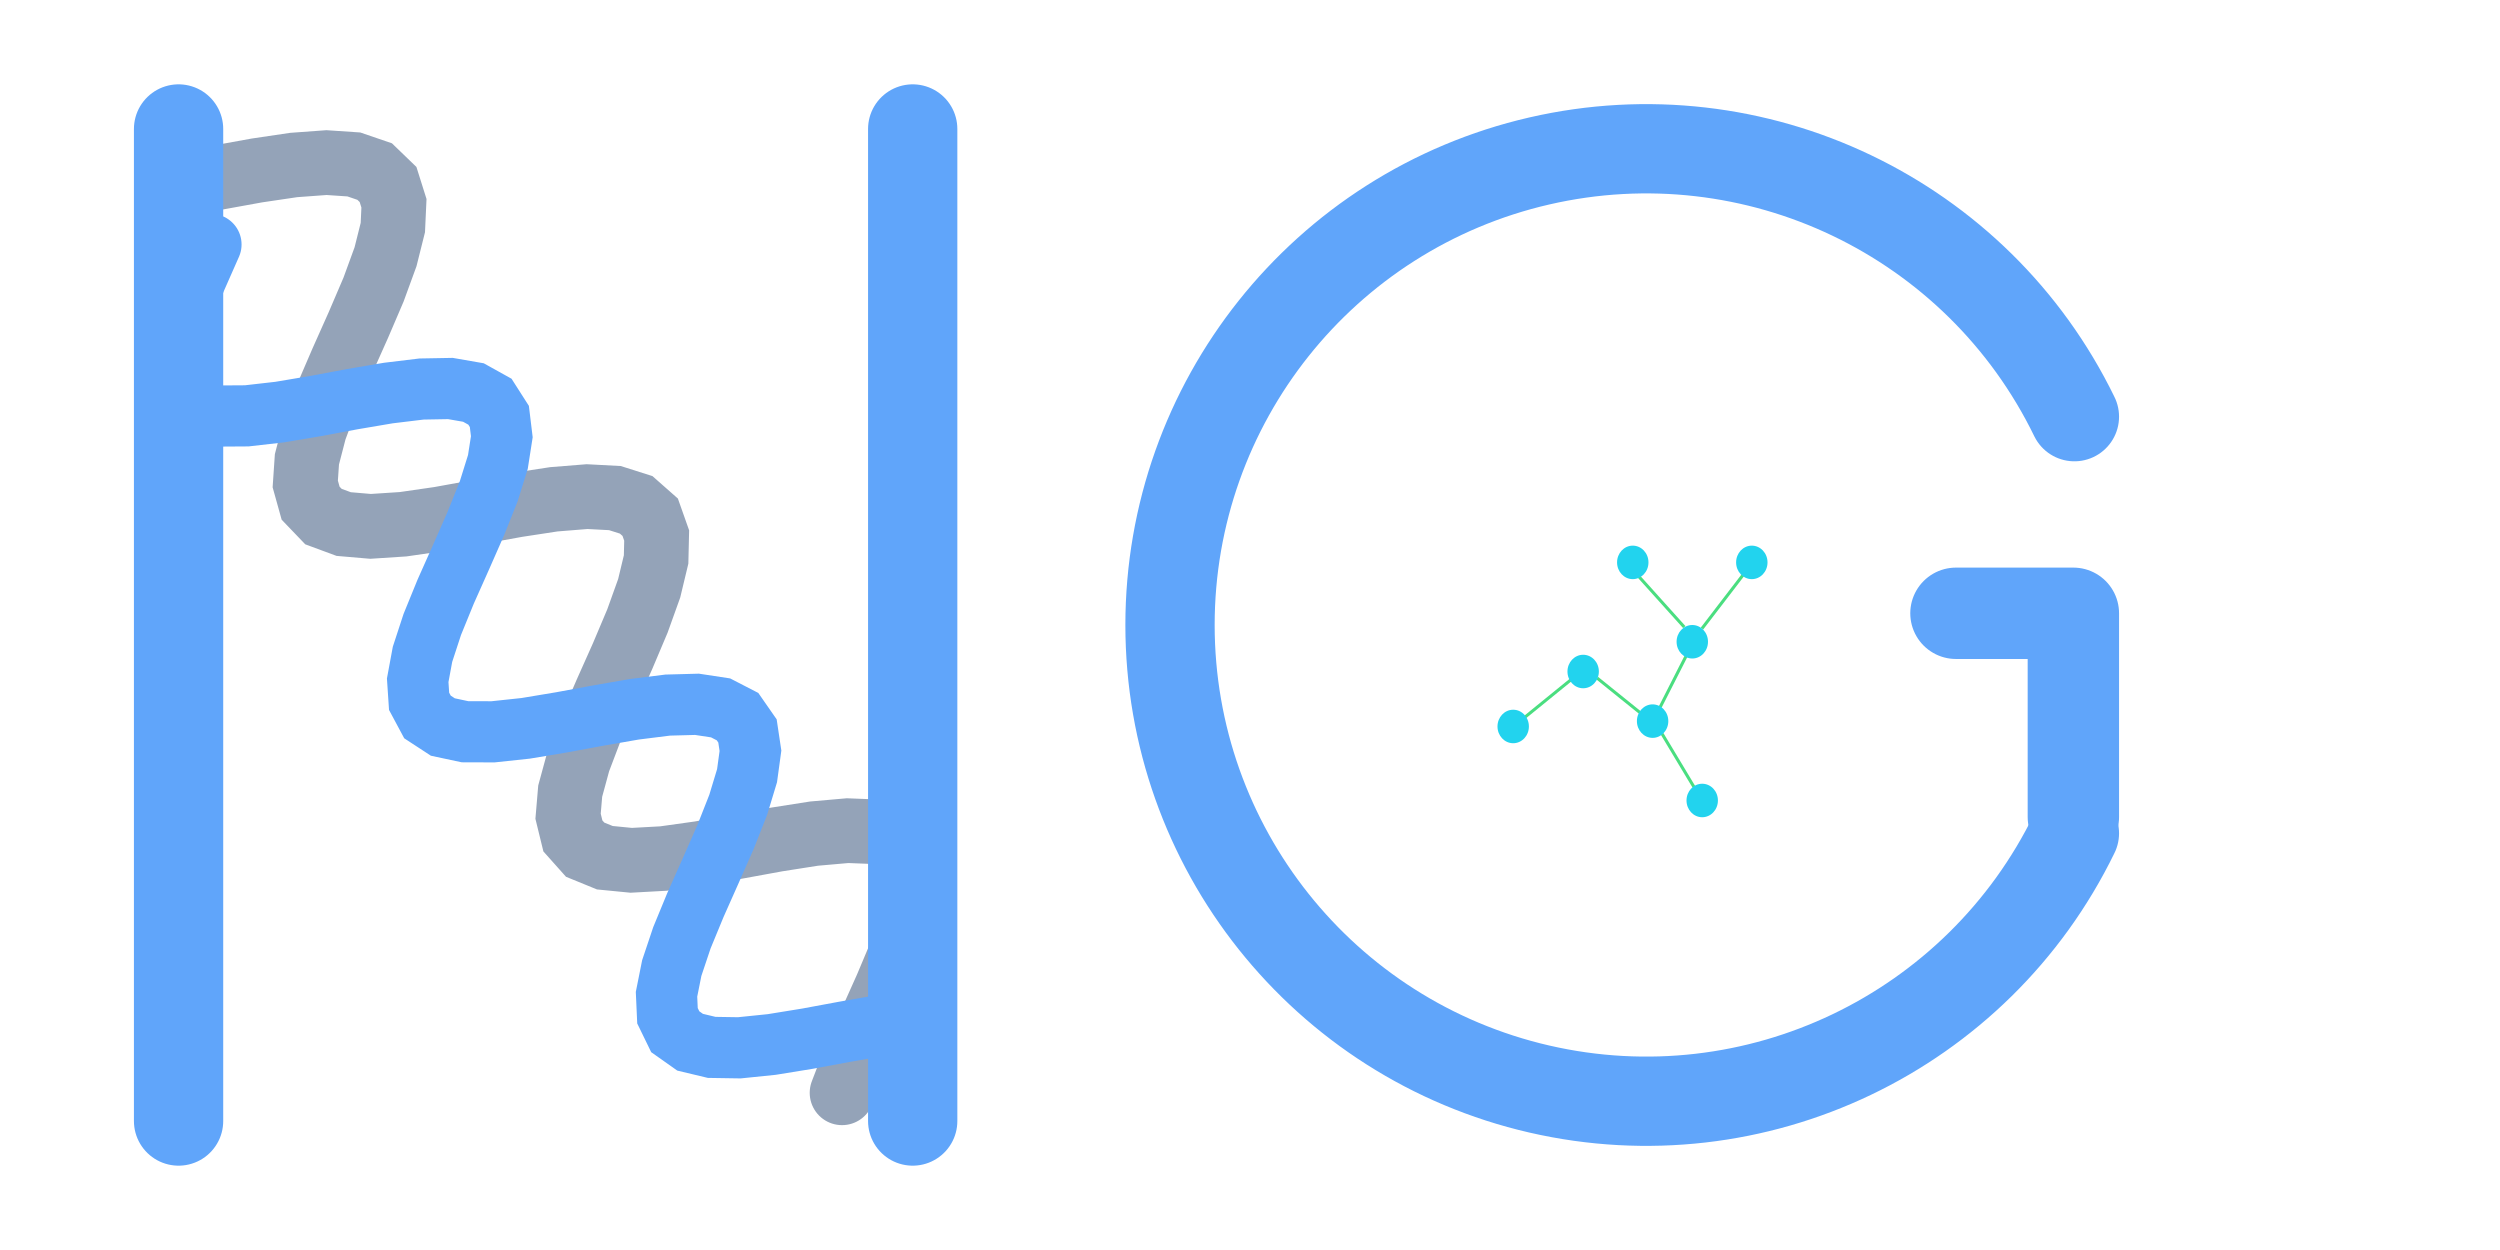
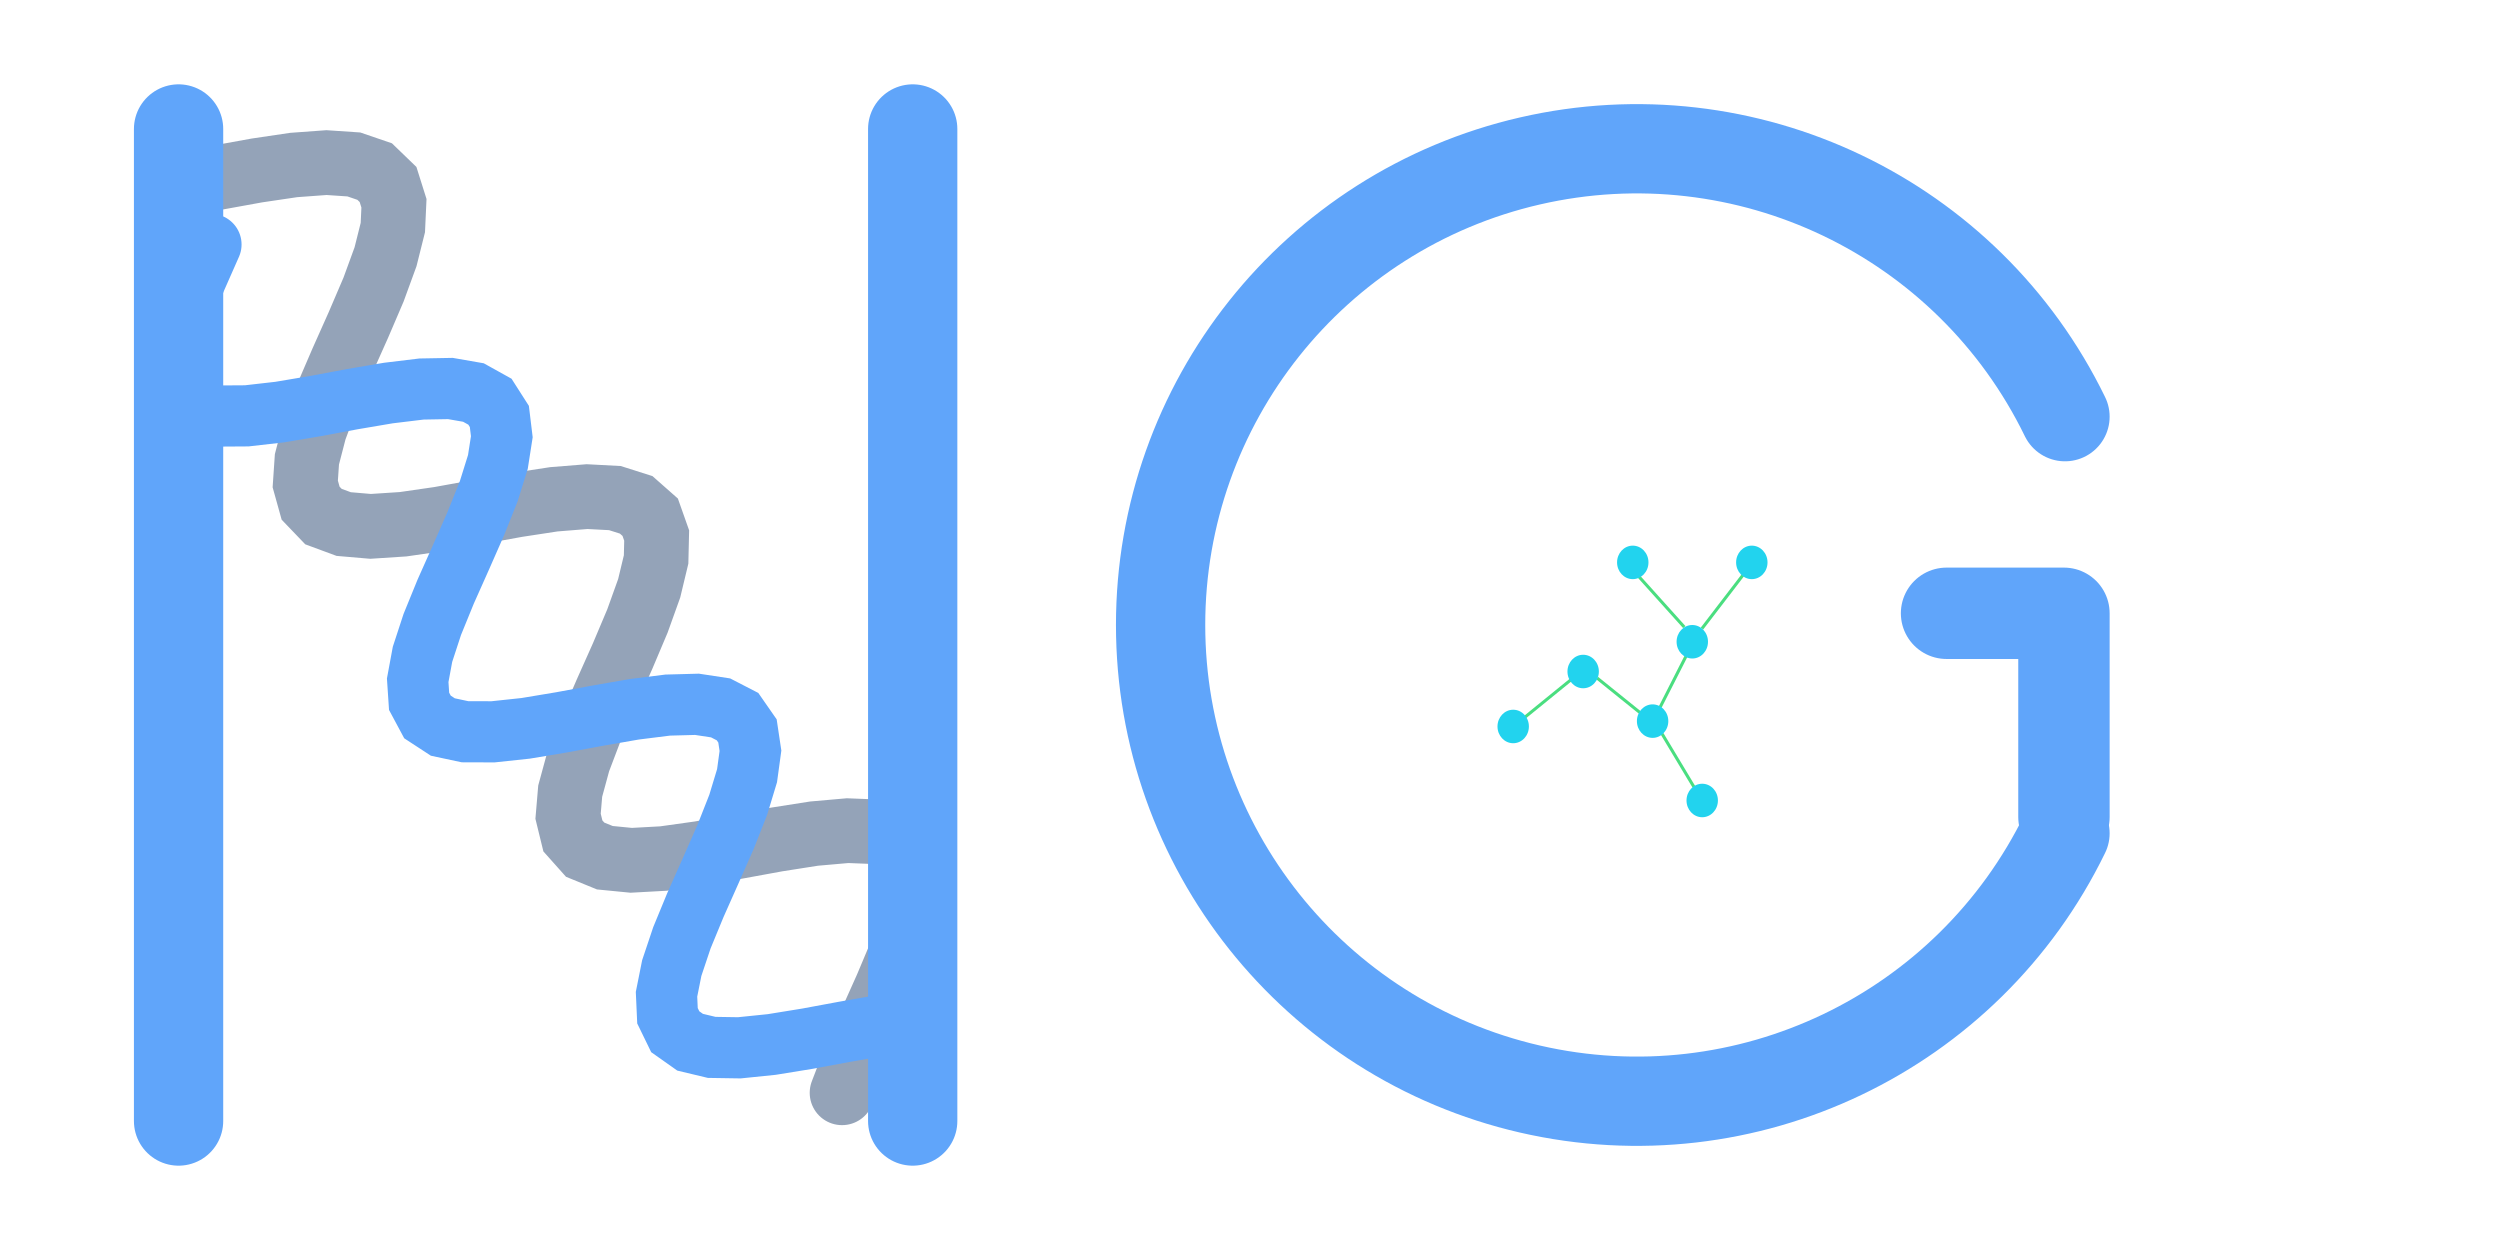
<svg xmlns="http://www.w3.org/2000/svg" viewBox="30 12 252 126" role="img" aria-label="NG" version="1.1" id="svg15">
  <defs id="defs1" />
  <g id="g19">
    <path d="m 52,29.889 3.902,-0.708 3.706,-0.549 3.306,-0.242 2.756,0.186 2.095,0.717 1.35,1.304 0.596,1.89 -0.112,2.449 -0.736,2.942 -1.211,3.315 -1.527,3.566 -1.63,3.65 -1.536,3.566 -1.248,3.343 -0.773,2.98 -0.168,2.486 0.54,1.937 1.294,1.35 2.039,0.754 2.71,0.233 3.278,-0.214 3.669,-0.531 3.902,-0.708 3.911,-0.708 3.715,-0.568 3.352,-0.27 2.803,0.149 2.142,0.68 1.415,1.248 0.652,1.844 -0.056,2.412 -0.698,2.905 -1.183,3.296 -1.499,3.548 -1.63,3.65 -1.555,3.585 -1.276,3.361 -0.819,3.008 -0.214,2.533 0.484,1.983 1.238,1.387 1.983,0.81 2.663,0.261 3.231,-0.177 3.65,-0.512 3.883,-0.698 3.92,-0.717 3.743,-0.587 3.38,-0.298 2.849,0.112 2.198,0.633 1.471,1.211 0.717,1.797 -0.01,2.374 -0.652,2.868 -1.145,3.268 -1.49,3.538 -1.63,3.641 -1.564,3.594 -1.304,3.389" fill="none" stroke="#94a3b8" stroke-width="6.518" stroke-linecap="round" id="path5" style="display:inline" />
    <line x1="47.45" y1="47.47" x2="67.05" y2="32.03" id="line5" style="display:inline" transform="matrix(0.8700252,0,0,0.8700252,8.56415,5.636719)" />
    <line x1="68.612" y1="38.964" x2="50.812" y2="52.984" id="line6" style="display:inline" transform="matrix(0.8700252,0,0,0.8700252,8.56415,5.636719)" />
    <line x1="74.529" y1="58.997" x2="69.217" y2="63.167" id="line7" style="display:inline;stroke-width:4.942" transform="matrix(0.8700252,0,0,0.8700252,8.56415,5.636719)" />
    <line x1="73.351" y1="83.718" x2="94.271" y2="67.238" id="line8" style="display:inline" transform="matrix(0.8700252,0,0,0.8700252,8.56415,5.636719)" />
    <line x1="94.576" y1="77.365" x2="79.016" y2="89.605" id="line9" style="display:inline" transform="matrix(0.8700252,0,0,0.8700252,8.56415,5.636719)" />
    <line x1="105.53" y1="95.343" x2="96.846" y2="102.188" id="line10" style="display:inline;stroke-width:4.087" transform="matrix(0.8700252,0,0,0.8700252,8.56415,5.636719)" />
    <line x1="102.868" y1="126.85" x2="124.588" y2="109.75" id="line11" style="display:inline" transform="matrix(0.8700252,0,0,0.8700252,8.56415,5.636719)" />
    <path d="m 51.268,36.642 -1.515,3.434 -1.33,3.276 -0.96,2.985 -0.44,2.58 0.203,2.078 0.889,1.532 1.603,0.969 2.281,0.44 2.871,-0.018 3.32,-0.379 3.61,-0.608 3.716,-0.696 3.628,-0.616 3.346,-0.405 2.906,-0.053 2.325,0.405 1.664,0.925 0.951,1.488 0.247,2.043 -0.396,2.545 -0.925,2.959 -1.303,3.258 -1.506,3.425 -1.532,3.434 -1.347,3.302 -0.986,3.012 -0.484,2.615 0.141,2.122 0.845,1.576 1.55,1.013 2.228,0.476 2.827,0.009 3.293,-0.352 3.593,-0.599 3.716,-0.687 3.637,-0.634 3.373,-0.423 2.95,-0.079 2.378,0.361 1.708,0.881 1.004,1.444 0.299,1.999 -0.343,2.51 -0.889,2.932 -1.277,3.241 -1.506,3.417 -1.532,3.443 -1.365,3.311 -1.021,3.047 -0.528,2.642 0.097,2.166 0.784,1.611 1.497,1.057 2.175,0.52 2.783,0.044 3.267,-0.335 3.575,-0.581 3.707,-0.687 3.654,-0.643 3.408,-0.44" fill="none" stroke="#60a5fa" stroke-width="6.164" stroke-linecap="round" id="path11" style="display:inline" />
  </g>
  <g id="g18">
    <path d="M 48,25 V 125" id="path1" style="display:inline;fill:none;stroke:#60a5fa;stroke-width:9;stroke-linecap:round;stroke-linejoin:round" />
    <path d="M 122,25 V 125" id="path2" style="display:inline;fill:none;stroke:#60a5fa;stroke-width:9;stroke-linecap:round;stroke-linejoin:round" />
  </g>
-   <g id="g17" style="display:inline" transform="translate(-24)">
+   <g id="g17" style="display:inline" transform="translate(-24.94907)">
    <path d="m 263.1,54 a 48,48 0 1 0 0,42" id="path3" style="display:inline;fill:none;stroke:#60a5fa;stroke-width:9;stroke-linecap:round;stroke-linejoin:round" />
    <path d="M 262.995,94.362 V 73.82 h -11.834" id="path4" style="display:inline;fill:none;stroke:#60a5fa;stroke-width:9.211;stroke-linecap:round;stroke-linejoin:round" />
  </g>
  <g id="g16" style="display:inline;stroke:none" transform="translate(-24)">
    <rect style="fill:#4ade80;stroke-width:0.945" id="rect16-5" width="7.506" height="0.311" x="25.425" y="234.891" transform="rotate(-63.04736)" />
    <rect style="fill:#4ade80;stroke-width:0.945" id="rect16-2" width="7.506" height="0.311" x="217.816" y="-72.479" transform="rotate(38.86026)" />
    <rect style="fill:#4ade80;stroke-width:0.945" id="rect16" width="7.506" height="0.311" x="107.562" y="196.277" transform="rotate(-39.11064)" />
    <rect style="fill:#4ade80;stroke-width:0.945" id="rect16-9" width="7.506" height="0.311" x="77.431" y="224.7" transform="rotate(-52.52396)" />
    <ellipse style="fill:#22d3ee;fill-opacity:1;stroke-width:0.945" id="path15" ry="1.689" rx="1.583" cy="85.229" cx="206.53" />
    <rect style="fill:#4ade80;stroke-width:0.945" id="rect16-5-7" width="7.506" height="0.311" x="187.169" y="-145.884" transform="rotate(59.03441)" />
    <rect style="fill:#4ade80;stroke-width:0.945" id="rect16-7" width="7.506" height="0.311" x="-205.561" y="115.937" transform="rotate(-131.9664)" />
    <ellipse style="fill:#22d3ee;fill-opacity:1;stroke-width:0.945" id="path15-7" cx="213.583" cy="79.689" rx="1.583" ry="1.689" />
    <ellipse style="fill:#22d3ee;fill-opacity:1;stroke-width:0.945" id="path15-8" cx="220.583" cy="84.689" rx="1.583" ry="1.689" />
    <ellipse style="fill:#22d3ee;fill-opacity:1;stroke-width:0.945" id="path15-5" cx="224.583" cy="76.689" rx="1.583" ry="1.689" />
    <ellipse style="fill:#22d3ee;fill-opacity:1;stroke-width:0.945" id="path15-9" cx="218.583" cy="68.689" rx="1.583" ry="1.689" />
    <ellipse style="fill:#22d3ee;fill-opacity:1;stroke-width:0.945" id="path15-55" cx="230.583" cy="68.689" rx="1.583" ry="1.689" />
    <ellipse style="fill:#22d3ee;fill-opacity:1;stroke-width:0.945" id="path15-4" ry="1.689" rx="1.583" cy="92.689" cx="225.583" />
  </g>
</svg>
